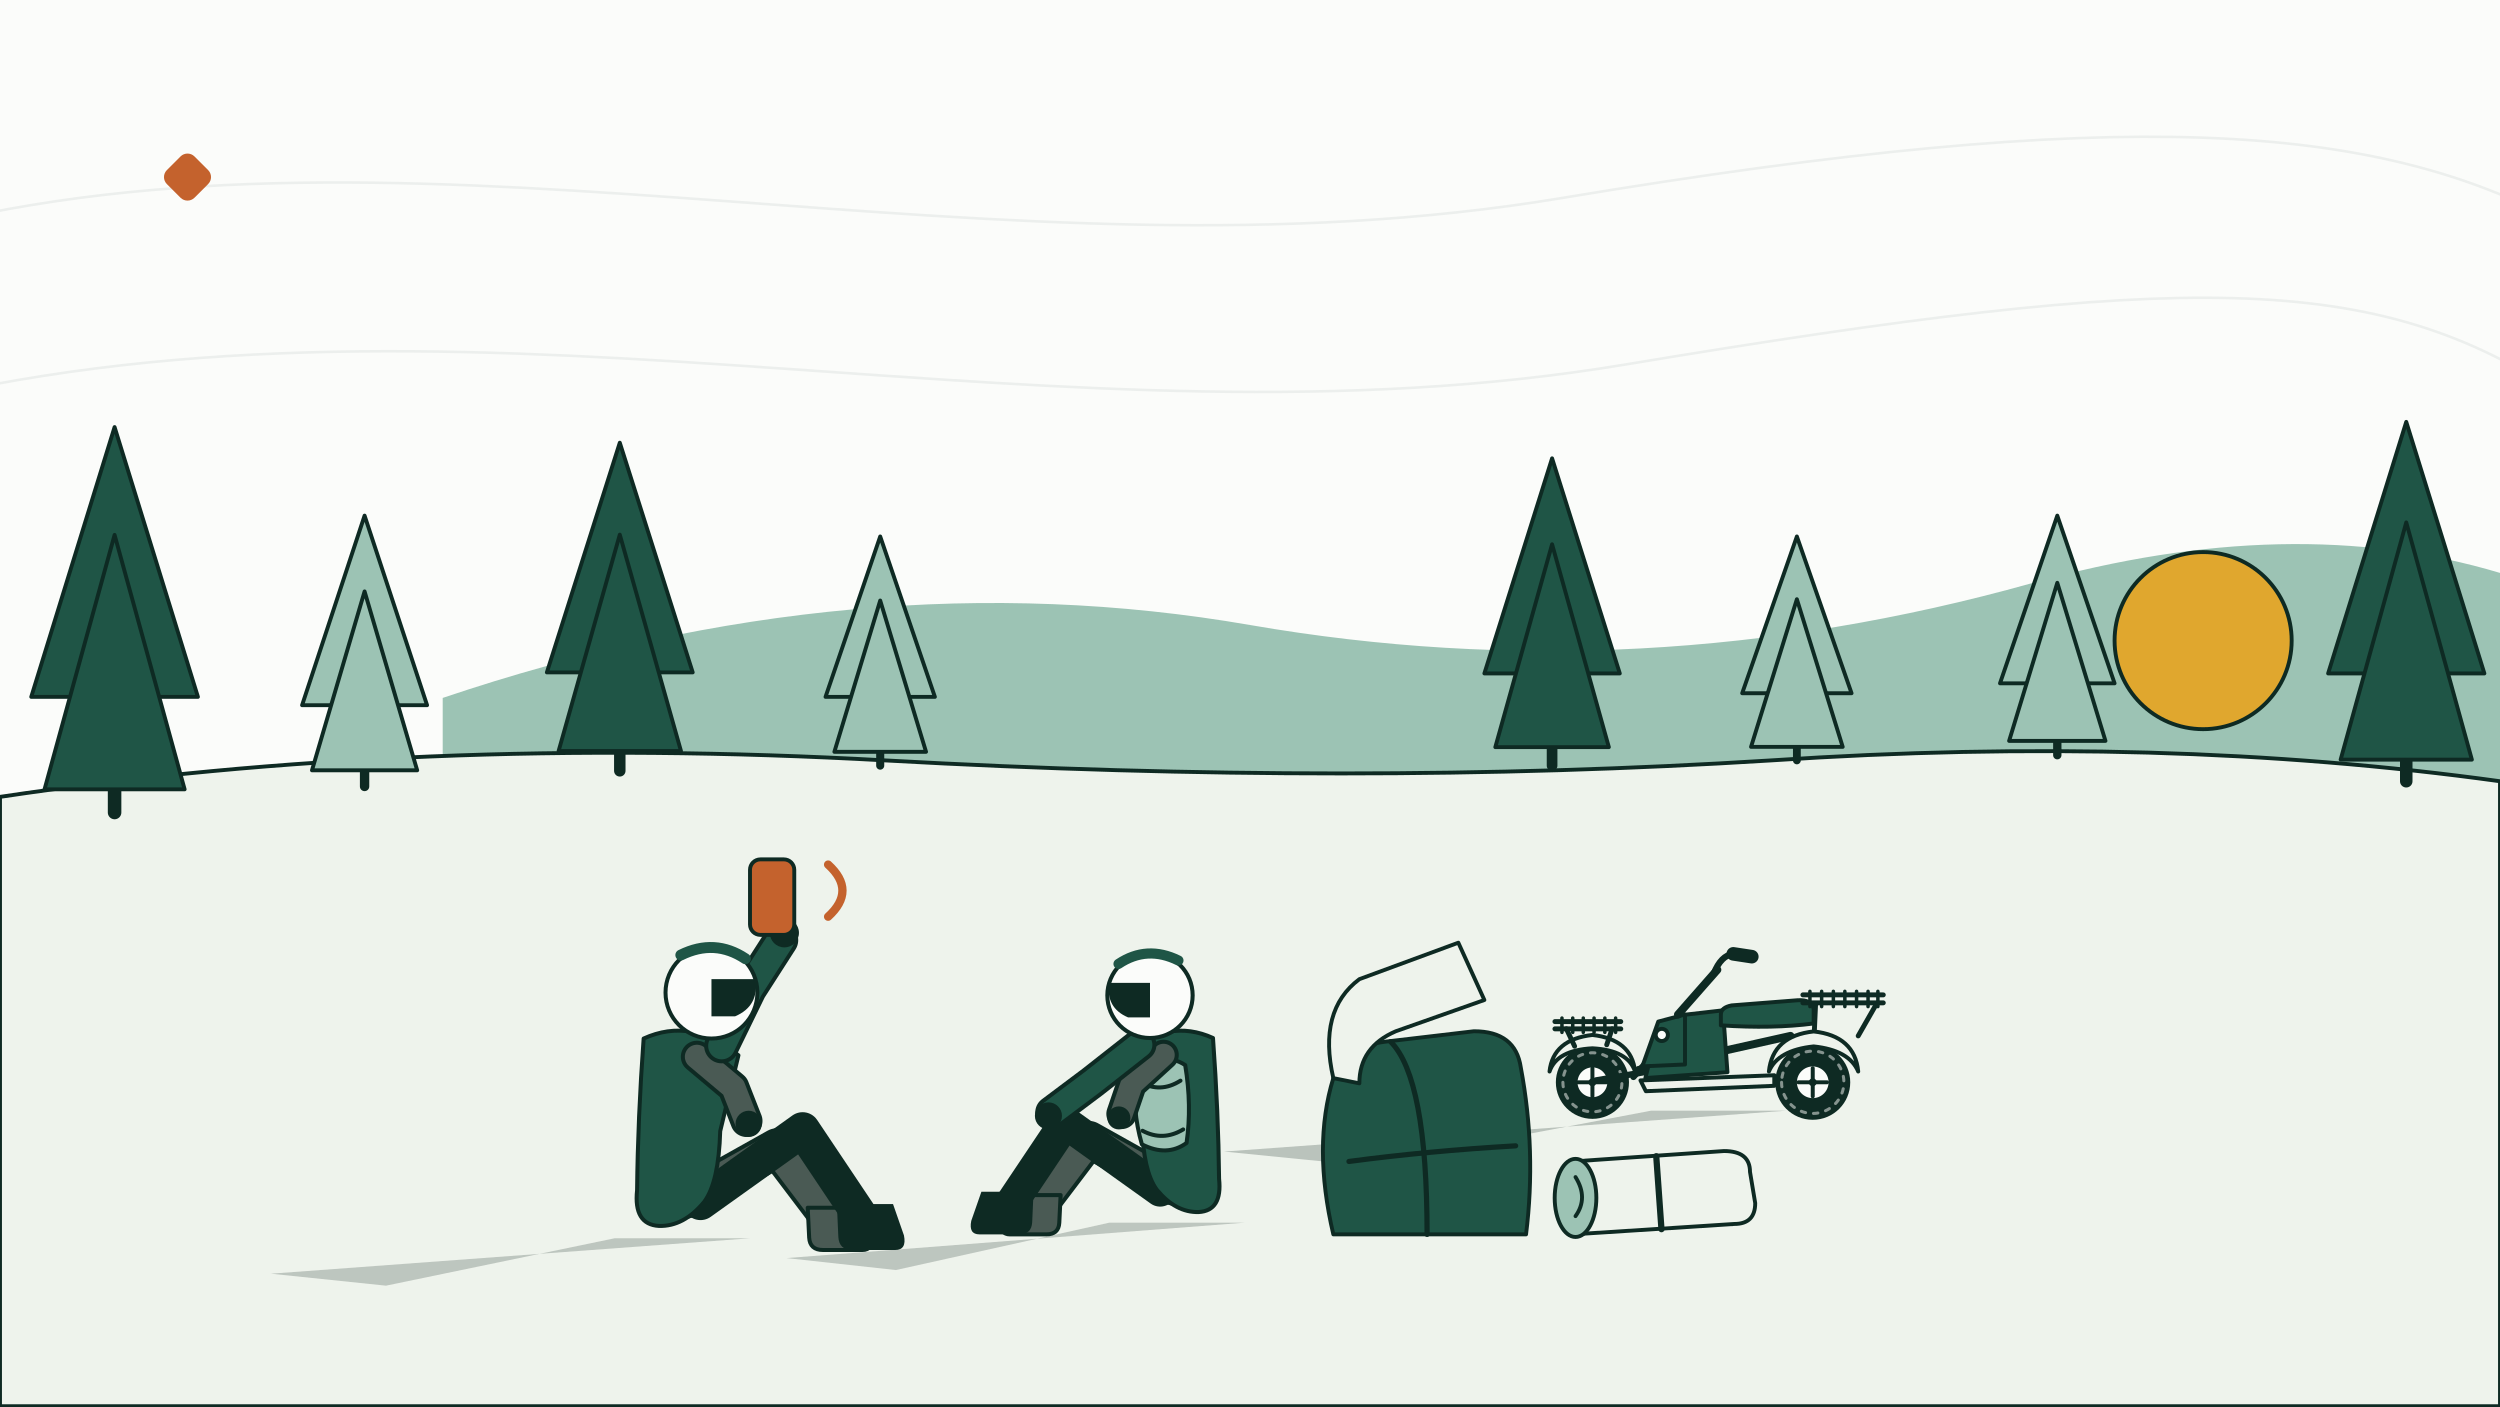
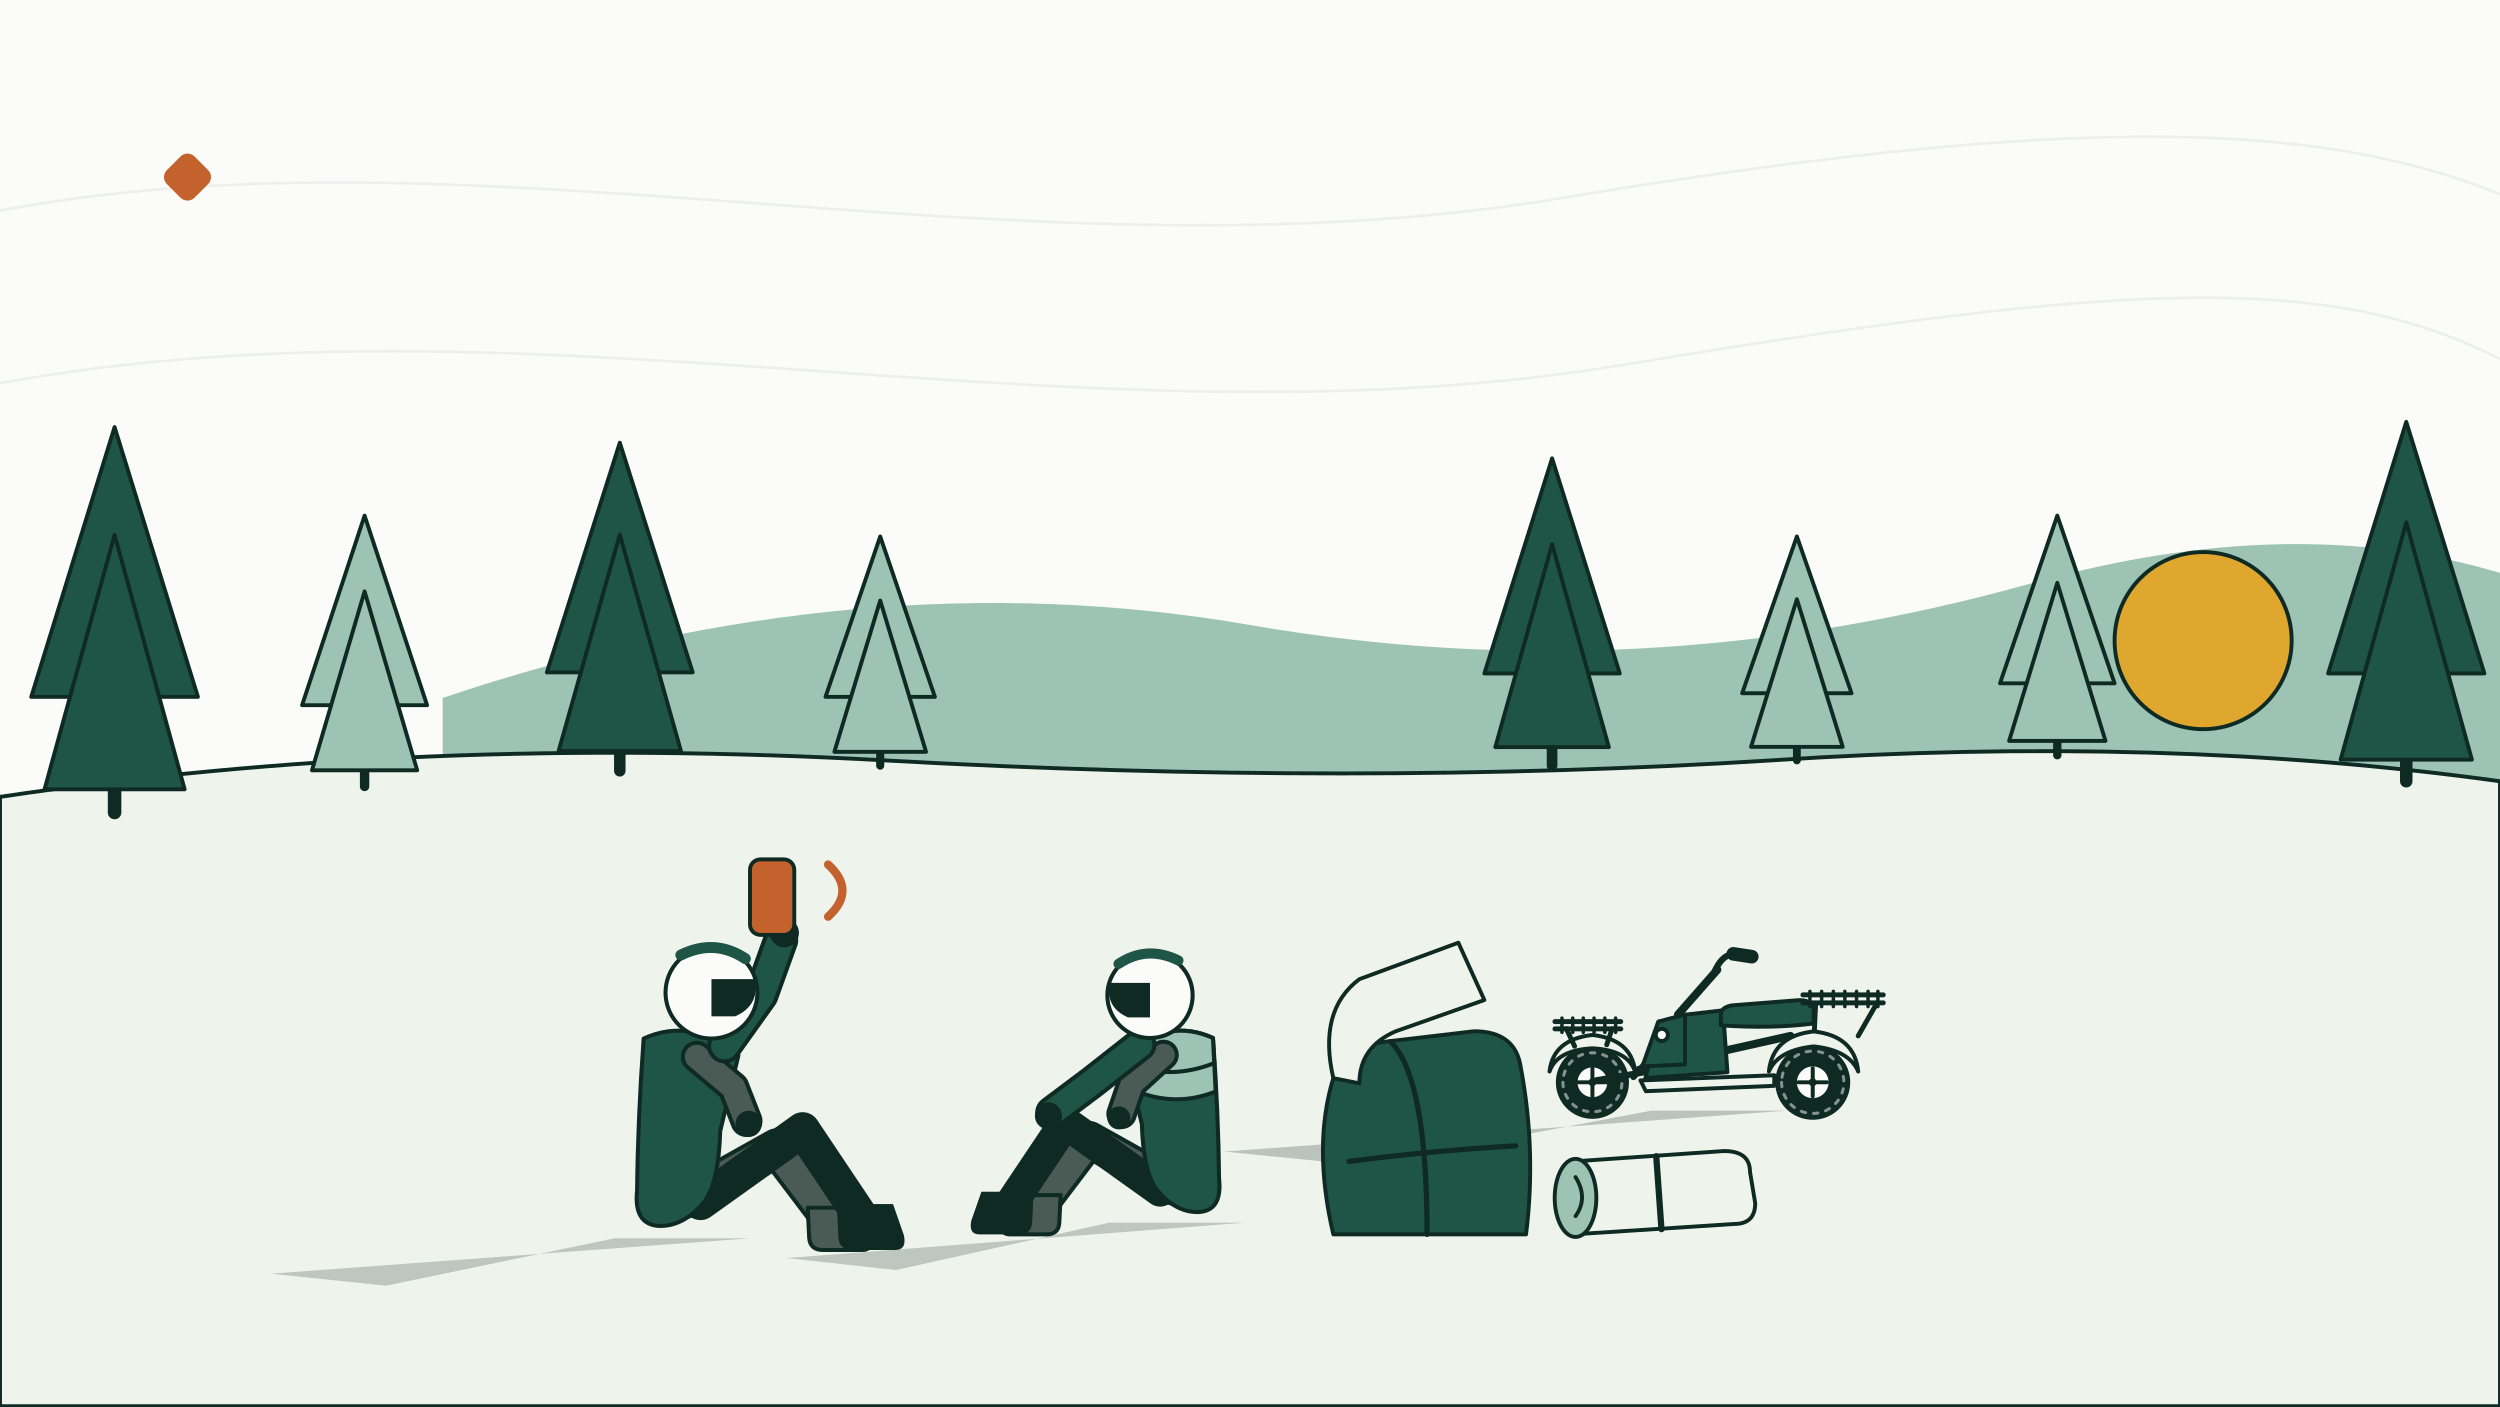
<svg xmlns="http://www.w3.org/2000/svg" viewBox="0 0 960 540" role="img">
  <rect width="960" height="540" fill="#FBFCFA" />
  <g fill="none" stroke="#0E2A23" stroke-opacity="0.06" stroke-width="1">
    <path d="M-24 86 C 168 40, 384 112, 600 76 S 912 47, 984 86" />
    <path d="M-24 152 C 192 104, 408 176, 624 140 S 912 104, 984 152" />
  </g>
  <path d="M170 268 Q330 214 480 240 Q630 266 780 224 Q880 196 960 220 L960 300 L170 300 Z" fill="#9CC3B4" />
  <circle cx="846" cy="246" r="34" fill="#E0A72E" stroke="#0E2A23" stroke-width="1.5" />
  <path d="M0 306 Q160 282 340 292 Q520 302 680 292 Q830 282 960 300 L960 540 L0 540 Z" fill="#EEF3EC" stroke="#0E2A23" stroke-width="1.5" stroke-linejoin="round" />
  <g stroke-linejoin="round" stroke-linecap="round">
    <path d="M44 312 V297.2" stroke="#0E2A23" stroke-width="5.2" />
    <path d="M44 164 L76 267.6 H12 Z" fill="#1F5546" stroke="#0E2A23" stroke-width="1.5" />
    <path d="M44 205.4 L70.9 303.1 H17.1 Z" fill="#1F5546" stroke="#0E2A23" stroke-width="1.5" />
    <path d="M140 302 V291.6" stroke="#0E2A23" stroke-width="3.6" />
    <path d="M140 198 L164 270.8 H116 Z" fill="#9CC3B4" stroke="#0E2A23" stroke-width="1.5" />
    <path d="M140 227.1 L160.2 295.8 H119.8 Z" fill="#9CC3B4" stroke="#0E2A23" stroke-width="1.5" />
    <path d="M238 296 V283.4" stroke="#0E2A23" stroke-width="4.4" />
    <path d="M238 170 L266 258.2 H210 Z" fill="#1F5546" stroke="#0E2A23" stroke-width="1.5" />
    <path d="M238 205.3 L261.5 288.4 H214.5 Z" fill="#1F5546" stroke="#0E2A23" stroke-width="1.5" />
    <path d="M338 294 V285.2" stroke="#0E2A23" stroke-width="3.1" />
    <path d="M338 206 L359 267.6 H317 Z" fill="#9CC3B4" stroke="#0E2A23" stroke-width="1.5" />
    <path d="M338 230.6 L355.6 288.7 H320.4 Z" fill="#9CC3B4" stroke="#0E2A23" stroke-width="1.5" />
    <path d="M596 294 V282.2" stroke="#0E2A23" stroke-width="4.1" />
    <path d="M596 176 L622 258.6 H570 Z" fill="#1F5546" stroke="#0E2A23" stroke-width="1.5" />
    <path d="M596 209 L617.8 286.9 H574.2 Z" fill="#1F5546" stroke="#0E2A23" stroke-width="1.5" />
    <path d="M690 292 V283.4" stroke="#0E2A23" stroke-width="3" />
    <path d="M690 206 L711 266.2 H669 Z" fill="#9CC3B4" stroke="#0E2A23" stroke-width="1.5" />
    <path d="M690 230.1 L707.6 286.8 H672.4 Z" fill="#9CC3B4" stroke="#0E2A23" stroke-width="1.5" />
    <path d="M924 300 V286.2" stroke="#0E2A23" stroke-width="4.8" />
    <path d="M924 162 L954 258.6 H894 Z" fill="#1F5546" stroke="#0E2A23" stroke-width="1.5" />
    <path d="M924 200.6 L949.2 291.7 H898.8 Z" fill="#1F5546" stroke="#0E2A23" stroke-width="1.5" />
    <path d="M790 290 V280.8" stroke="#0E2A23" stroke-width="3.2" />
    <path d="M790 198 L812 262.4 H768 Z" fill="#9CC3B4" stroke="#0E2A23" stroke-width="1.5" />
    <path d="M790 223.8 L808.5 284.5 H771.5 Z" fill="#9CC3B4" stroke="#0E2A23" stroke-width="1.5" />
  </g>
  <path d="M634 426.5 L686 426.5 L470 442.2 L523.2 447.5 Z" fill="#4A5A54" opacity="0.32" />
  <g transform="translate(660 430) scale(-0.9 0.9)">
    <g stroke-linecap="round" stroke-linejoin="round">
      <circle cx="-40.1" cy="-16" r="16.0" fill="#0E2A23" />
      <circle cx="-40.1" cy="-16" r="13.3" fill="none" stroke="#FBFCFA" stroke-width="1.3" stroke-dasharray="1.9 3.4" opacity="0.5" />
      <circle cx="-40.1" cy="-16" r="7.6" fill="#FBFCFA" stroke="#0E2A23" stroke-width="1.7" />
      <path d="M-40.1 -22 V-10 M-46.2 -16 H-34" stroke="#0E2A23" stroke-width="1.7" />
      <circle cx="-40.1" cy="-16" r="1.7" fill="#0E2A23" />
      <circle cx="53.9" cy="-16" r="15.6" fill="#0E2A23" />
      <circle cx="53.9" cy="-16" r="12.6" fill="none" stroke="#FBFCFA" stroke-width="1.3" stroke-dasharray="1.9 3.4" opacity="0.5" />
      <circle cx="53.9" cy="-16" r="7.2" fill="#FBFCFA" stroke="#0E2A23" stroke-width="1.7" />
      <path d="M53.9 -22 V-10 M47.8 -16 H60" stroke="#0E2A23" stroke-width="1.7" />
      <circle cx="53.9" cy="-16" r="1.7" fill="#0E2A23" />
      <path d="M34.1 -21.3 L-30.6 -35.8" stroke="#0E2A23" stroke-width="3.4" />
      <path d="M52.4 -16.8 L17.4 -22.8" stroke="#0E2A23" stroke-width="2.7" />
      <path d="M17.4 -39.6 L36.4 -18.3" stroke="#0E2A23" stroke-width="2.7" />
      <path d="M72.2 -20.6 Q70.7 -34.3 53.9 -36.2 Q37.2 -34.3 35.7 -20.6 Q38.7 -29.7 53.9 -30.5 Q69.1 -29.7 72.2 -20.6 Z" fill="#EEF3EC" stroke="#0E2A23" stroke-width="1.7" />
      <path d="M-21.4 -20.6 Q-23 -35.8 -40.5 -37.7 Q-58 -35.8 -59.5 -20.6 Q-55.7 -29.7 -40.5 -31.3 Q-25.2 -29.7 -21.4 -20.6 Z" fill="#EEF3EC" stroke="#0E2A23" stroke-width="1.7" />
      <path d="M33.4 -16.8 L-23.7 -19 L-23.7 -14.5 L31.1 -12.2 Z" fill="#EEF3EC" stroke="#0E2A23" stroke-width="1.7" />
      <path d="M14.7 -44.8 L-1.8 -46.7 L-3.7 -20.3 L31.3 -17.8 L26.4 -37.5 Z" fill="#1F5546" stroke="#0E2A23" stroke-width="1.7" />
      <path d="M32.6 -22.8 L25.8 -41.9 L14.4 -44.9 L14.4 -23.6 Z" fill="#1F5546" stroke="#0E2A23" stroke-width="1.7" />
      <circle cx="24.3" cy="-36.2" r="2.6" fill="#FBFCFA" stroke="#0E2A23" stroke-width="1.7" />
      <path d="M-0.9 -40.3 L-0.9 -44.9 Q-0.9 -47.9 -5.5 -48.8 L-33.6 -51 Q-39.7 -51.4 -40.5 -47.2 L-40.5 -41.1 Q-23 -38.8 -0.9 -40.3 Z" fill="#1F5546" stroke="#0E2A23" stroke-width="1.7" />
      <path d="M-35.9 -53.3 H-70.2 M-35.9 -49.9 H-70.2" stroke="#0E2A23" stroke-width="2.1" />
      <path d="M-38.9 -54.8 V-48.3 M-43.9 -54.8 V-48.3 M-48.9 -54.8 V-48.3 M-53.8 -54.8 V-48.3 M-58.8 -54.8 V-48.3 M-63.7 -54.8 V-48.3 M-67.9 -54.8 V-48.3" stroke="#0E2A23" stroke-width="1.5" />
      <path d="M-41.3 -49.1 L-40.8 -38.1 M-67.1 -49.1 L-59.5 -35.8" stroke="#0E2A23" stroke-width="2.1" />
      <path d="M41.8 -41.9 H69.9 M41.8 -38.8 H69.9" stroke="#0E2A23" stroke-width="2.1" />
      <path d="M44.0 -43.4 V-37.3 M48.6 -43.4 V-37.3 M53.2 -43.4 V-37.3 M57.8 -43.4 V-37.3 M62.3 -43.4 V-37.3 M66.9 -43.4 V-37.3" stroke="#0E2A23" stroke-width="1.5" />
      <path d="M45.5 -38.8 L47.8 -32.0 M65.0 -38.8 L61.5 -31.4" stroke="#0E2A23" stroke-width="2.1" />
      <path d="M17.4 -44.9 L0.6 -64" stroke="#0E2A23" stroke-width="3.4" />
      <path d="M2.1 -62.4 Q-0.9 -70.1 -6.2 -70.8" fill="none" stroke="#0E2A23" stroke-width="2.7" />
      <path d="M-6.2 -70.8 L-14.1 -69.6" stroke="#0E2A23" stroke-width="5.8" />
    </g>
  </g>
  <path d="M426 469.5 L478 469.5 L302 483.1 L344 487.7 Z" fill="#4A5A54" opacity="0.3" />
  <g transform="translate(452 474) scale(-1.3 1.3)">
    <g stroke-linecap="round" stroke-linejoin="round">
      <path d="M1 -14 L26 -28 L40.4 -9" fill="none" stroke="#0E2A23" stroke-width="11" />
      <path d="M1 -14 L26 -28 L40.4 -9" fill="none" stroke="#4A5A54" stroke-width="8.6" />
      <path d="M34.4 -11.6 L34.8 -3.4 Q35 0 38.6 0 L49.4 0 Q52.4 0 51.6 -3.8 L49 -11.6 Z" fill="#4A5A54" stroke="#0E2A23" stroke-width="1.2" />
      <path d="M5 -13 L33 -33 L48.4 -10" fill="none" stroke="#0E2A23" stroke-width="9.6" />
      <path d="M42.4 -12.6 L42.8 -3.6 Q43 0 46.6 0 L58.4 0 Q61.6 0 60.8 -4 L57.8 -12.6 Z" fill="#0E2A23" />
      <path d="M-10.6 -58 Q2.6 -64 15.4 -53.4 L10.4 -32.6 Q10 -18.6 6 -13.2 Q0.4 -6.4 -6.4 -6.6 Q-13.4 -7 -12.4 -16.4 Q-12.2 -36 -10.6 -58 Z" fill="#1F5546" stroke="#0E2A23" stroke-width="1.2" />
-       <path d="M-2.4 -50 Q4.2 -54.4 12.2 -47.6 Q13.4 -37 10.4 -26.6 Q3 -22.8 -2.8 -27 Q-4.4 -38 -2.4 -50 Z" fill="#9CC3B4" stroke="#0E2A23" stroke-width="1.2" />
-       <path d="M-1 -45.4 Q5 -41.6 10.8 -45" fill="none" stroke="#0E2A23" stroke-width="1.2" />
-       <path d="M-1.8 -31 Q4.2 -27.4 10.2 -30.6" fill="none" stroke="#0E2A23" stroke-width="1.2" />
+       <path d="M-10.6 -58 Q2.6 -64 15.4 -53.4 L12.8 -42.6 Q0.6 -37.4 -11.4 -42.2 Z" fill="#9CC3B4" stroke="#0E2A23" stroke-width="1.2" />
+       <path d="M-11 -50.6 Q1.6 -45.6 14 -50" fill="none" stroke="#0E2A23" stroke-width="1.2" />
      <path d="M4 -53 L13.4 -44.4 L16.4 -35.6" fill="none" stroke="#0E2A23" stroke-width="9" />
      <path d="M4 -53 L13.4 -44.4 L16.4 -35.6" fill="none" stroke="#4A5A54" stroke-width="6.6" />
      <circle cx="17.2" cy="-34.4" r="3.4" fill="#0E2A23" />
      <path d="M11 -56 L25 -45 L37 -36" fill="none" stroke="#0E2A23" stroke-width="9.8" />
      <path d="M11 -56 L25 -45 L37 -36" fill="none" stroke="#1F5546" stroke-width="7.4" />
      <circle cx="38" cy="-35" r="4" fill="#0E2A23" />
      <circle cx="8" cy="-70.6" r="12.6" fill="#FBFCFA" stroke="#0E2A23" stroke-width="1.2" />
      <path d="M20.1 -74.3 Q21.1 -66.9 14.5 -64.1 L8 -64.1 L8 -74.3 Z" fill="#0E2A23" />
      <path d="M17.3 -79.9 Q8.9 -85.5 -0.4 -80.9" fill="none" stroke="#1F5546" stroke-width="3" />
    </g>
  </g>
  <g stroke-linejoin="round" stroke-linecap="round">
    <path d="M512 474 Q504 440 512 414 Q516 402 532 400 L566 396 Q582 396 584 410 Q590 442 586 474 Z" fill="#1F5546" stroke="#0E2A23" stroke-width="1.5" />
    <path d="M512 414 Q506 388 522 376 L560 362 L570 384 L536 396 Q522 402 522 416 Z" fill="#EEF3EC" stroke="#0E2A23" stroke-width="1.5" />
    <path d="M518 446 Q548 442 582 440" fill="none" stroke="#0E2A23" stroke-width="2" />
    <path d="M534 400 Q548 414 548 474" fill="none" stroke="#0E2A23" stroke-width="2" />
    <path d="M604 474 L666 470 Q674 470 674 462 L672 450 Q672 442 662 442 L604 446 Z" fill="#EEF3EC" stroke="#0E2A23" stroke-width="1.5" />
    <ellipse cx="605" cy="460" rx="8" ry="15" fill="#9CC3B4" stroke="#0E2A23" stroke-width="1.5" />
    <path d="M605 452 q5 8 0 15" fill="none" stroke="#0E2A23" stroke-width="1.5" />
    <path d="M636 444 L638 472" stroke="#0E2A23" stroke-width="2.4" />
  </g>
  <path d="M236 475.5 L288 475.5 L104 489.1 L148.2 493.7 Z" fill="#4A5A54" opacity="0.3" />
  <g transform="translate(262 480) scale(1.4 1.4)">
    <g stroke-linecap="round" stroke-linejoin="round">
      <path d="M1 -14 L26 -28 L40.4 -9" fill="none" stroke="#0E2A23" stroke-width="10.8" />
      <path d="M1 -14 L26 -28 L40.4 -9" fill="none" stroke="#4A5A54" stroke-width="8.6" />
      <path d="M34.4 -11.6 L34.8 -3.4 Q35 0 38.6 0 L49.4 0 Q52.4 0 51.6 -3.8 L49 -11.6 Z" fill="#4A5A54" stroke="#0E2A23" stroke-width="1.1" />
      <path d="M5 -13 L33 -33 L48.4 -10" fill="none" stroke="#0E2A23" stroke-width="9.6" />
      <path d="M42.4 -12.6 L42.8 -3.6 Q43 0 46.6 0 L58.4 0 Q61.6 0 60.8 -4 L57.8 -12.6 Z" fill="#0E2A23" />
      <path d="M-10.6 -58 Q2.6 -64 15.4 -53.4 L10.4 -32.6 Q10 -18.6 6 -13.2 Q0.4 -6.4 -6.4 -6.6 Q-13.4 -7 -12.4 -16.4 Q-12.2 -36 -10.6 -58 Z" fill="#1F5546" stroke="#0E2A23" stroke-width="1.1" />
      <path d="M4 -53 L14 -44.6 L17.6 -35.4" fill="none" stroke="#0E2A23" stroke-width="8.8" />
      <path d="M4 -53 L14 -44.6 L17.6 -35.4" fill="none" stroke="#4A5A54" stroke-width="6.6" />
      <circle cx="18.2" cy="-34.6" r="3.6" fill="#0E2A23" />
-       <path d="M10.8 -56 L18.4 -71.6 L27 -85" fill="none" stroke="#0E2A23" stroke-width="9.6" />
-       <path d="M10.8 -56 L18.4 -71.6 L27 -85" fill="none" stroke="#1F5546" stroke-width="7.4" />
+       <path d="M11.6 -56 L21.6 -70 L27 -85" fill="none" stroke="#0E2A23" stroke-width="9.6" />
+       <path d="M11.6 -56 L21.6 -70 L27 -85" fill="none" stroke="#1F5546" stroke-width="7.4" />
      <circle cx="28" cy="-87" r="4" fill="#0E2A23" />
      <circle cx="8" cy="-70.6" r="12.6" fill="#FBFCFA" stroke="#0E2A23" stroke-width="1.1" />
      <path d="M20.1 -74.3 Q21.1 -66.9 14.5 -64.1 L8 -64.1 L8 -74.3 Z" fill="#0E2A23" />
      <path d="M17.3 -79.9 Q8.9 -85.5 -0.4 -80.9" fill="none" stroke="#1F5546" stroke-width="3" />
    </g>
  </g>
  <rect x="288" y="330" width="17" height="29" rx="4" fill="#C4622D" stroke="#0E2A23" stroke-width="1.5" />
  <path d="M318 332 Q329 342 318 352" fill="none" stroke="#C4622D" stroke-width="3.2" stroke-linecap="round" />
  <rect x="-7.5" y="-7.5" width="15" height="15" rx="3.8" transform="translate(72 68) rotate(45)" fill="#C4622D" />
</svg>
